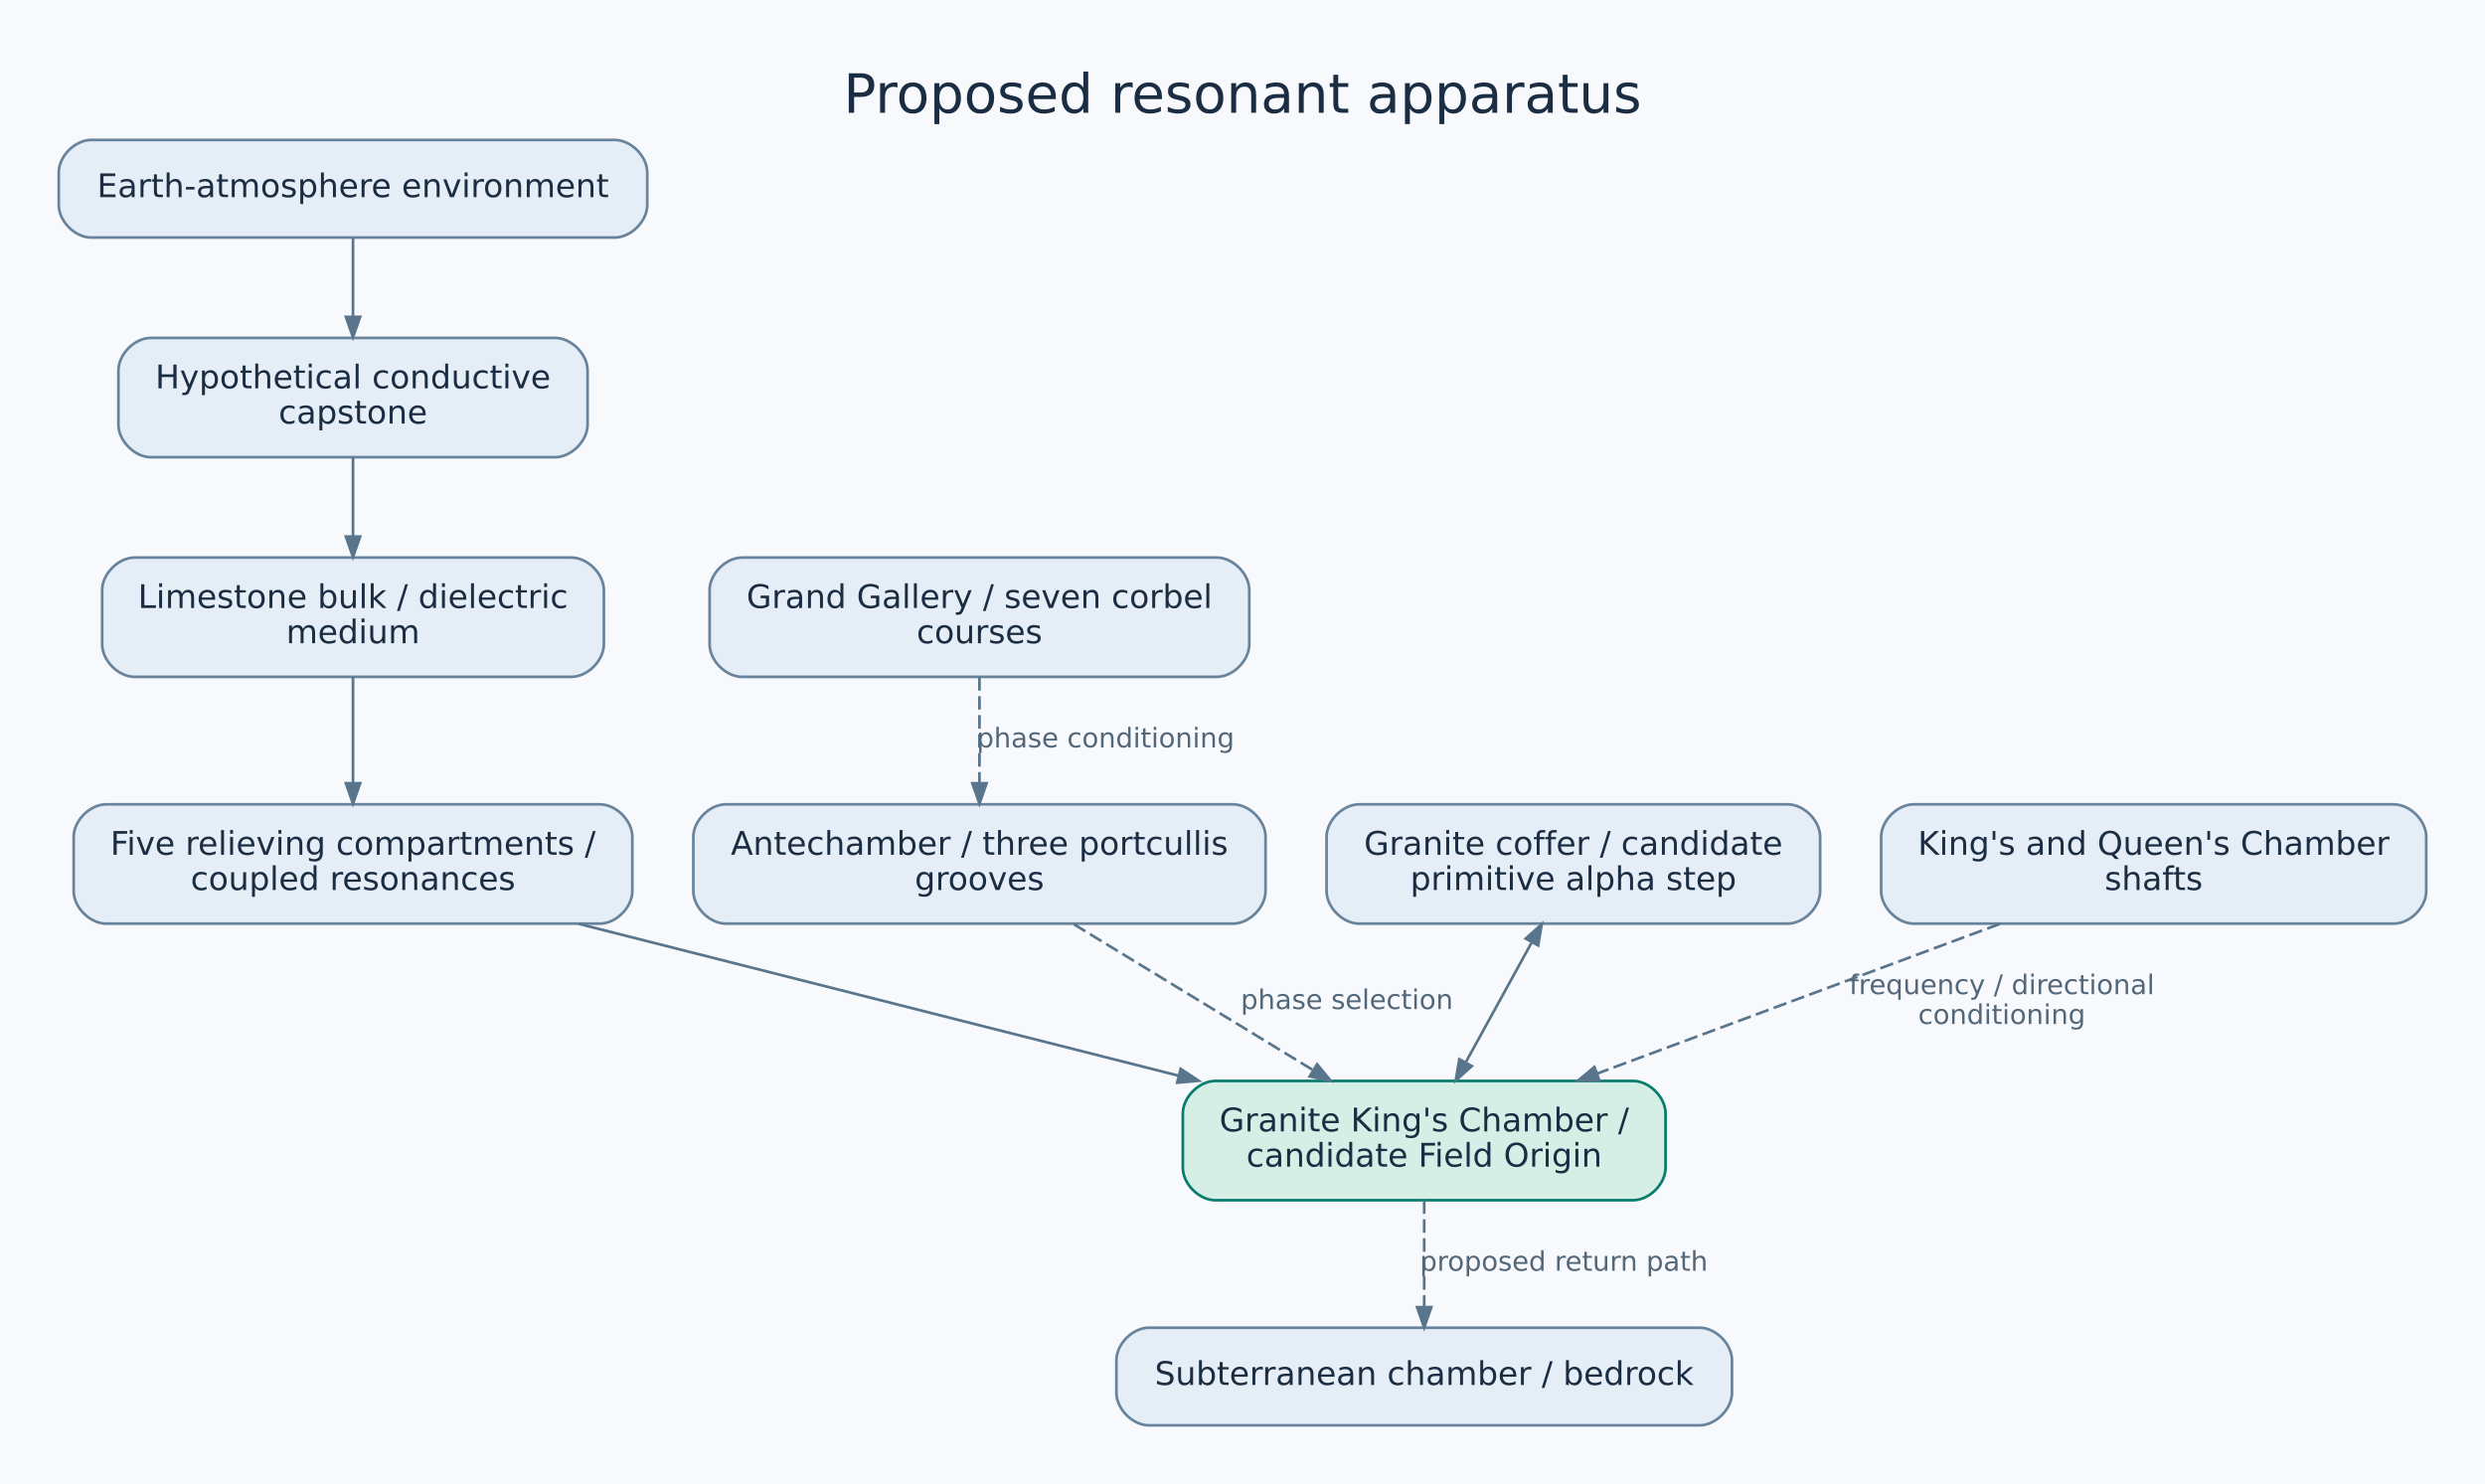
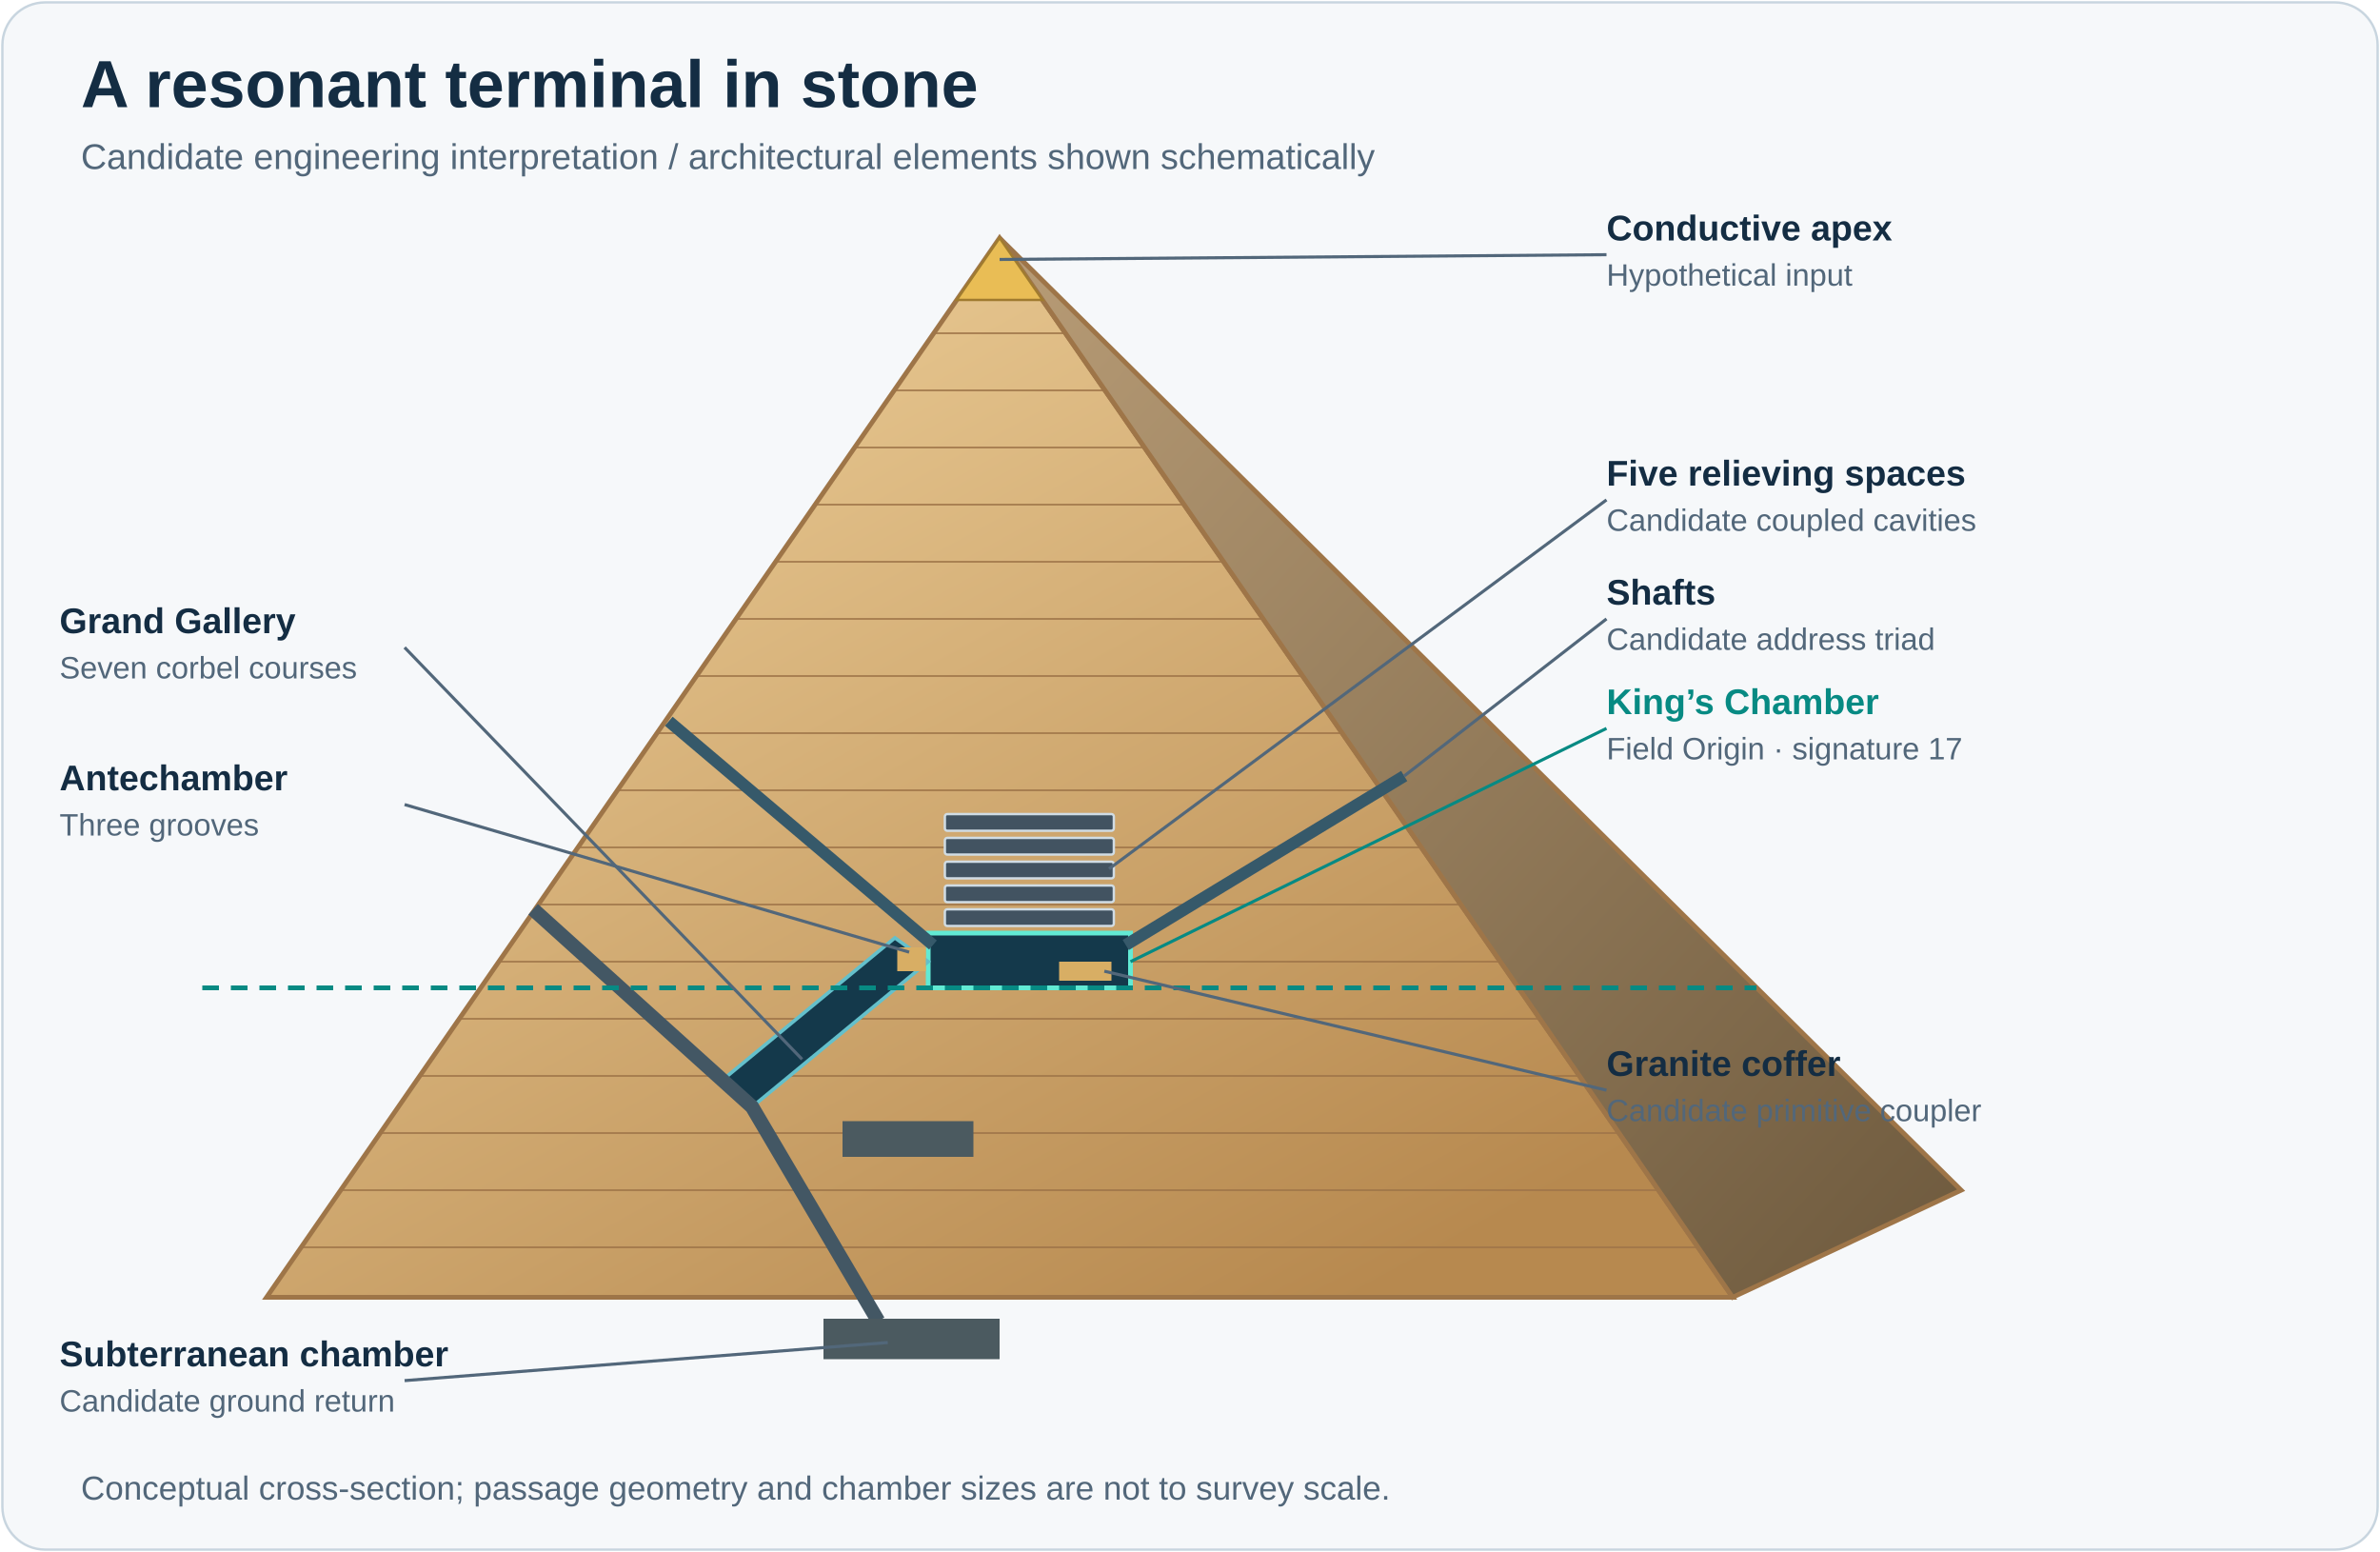
- <svg xmlns="http://www.w3.org/2000/svg" width="916pt" height="547pt" viewBox="0.00 0.00 916.20 547.20">
-   <g id="graph0" class="graph" transform="scale(1 1) rotate(0) translate(21.6 525.6)">
-     <polygon fill="#f7f9fc" stroke="transparent" points="-21.6,21.6 -21.6,-525.6 894.6,-525.6 894.6,21.6 -21.6,21.6" />
-     <text text-anchor="middle" x="436.5" y="-484" font-family="DejaVu Sans" font-size="20.00" fill="#1b2d42">Proposed resonant apparatus</text>
-     <g id="node1" class="node">
-       <path fill="#e5edf6" stroke="#68839c" d="M205,-474C205,-474 12,-474 12,-474 6,-474 0,-468 0,-462 0,-462 0,-450 0,-450 0,-444 6,-438 12,-438 12,-438 205,-438 205,-438 211,-438 217,-444 217,-450 217,-450 217,-462 217,-462 217,-468 211,-474 205,-474" />
-       <text text-anchor="middle" x="108.5" y="-452.9" font-family="DejaVu Sans" font-size="12.00" fill="#1b2d42">Earth-atmosphere environment</text>
-     </g>
-     <g id="node2" class="node">
-       <path fill="#e5edf6" stroke="#68839c" d="M183,-401C183,-401 34,-401 34,-401 28,-401 22,-395 22,-389 22,-389 22,-369 22,-369 22,-363 28,-357 34,-357 34,-357 183,-357 183,-357 189,-357 195,-363 195,-369 195,-369 195,-389 195,-389 195,-395 189,-401 183,-401" />
-       <text text-anchor="middle" x="108.5" y="-382.4" font-family="DejaVu Sans" font-size="12.00" fill="#1b2d42">Hypothetical conductive</text>
-       <text text-anchor="middle" x="108.5" y="-369.4" font-family="DejaVu Sans" font-size="12.00" fill="#1b2d42">capstone</text>
-     </g>
-     <g id="edge1" class="edge">
-       <path fill="none" stroke="#59758c" d="M108.5,-437.98C108.5,-429.39 108.5,-418.72 108.5,-408.89" />
-       <polygon fill="#59758c" stroke="#59758c" points="111.13,-408.74 108.5,-401.24 105.88,-408.74 111.13,-408.74" />
-     </g>
-     <g id="node3" class="node">
-       <path fill="#e5edf6" stroke="#68839c" d="M189,-320C189,-320 28,-320 28,-320 22,-320 16,-314 16,-308 16,-308 16,-288 16,-288 16,-282 22,-276 28,-276 28,-276 189,-276 189,-276 195,-276 201,-282 201,-288 201,-288 201,-308 201,-308 201,-314 195,-320 189,-320" />
-       <text text-anchor="middle" x="108.5" y="-301.4" font-family="DejaVu Sans" font-size="12.00" fill="#1b2d42">Limestone bulk / dielectric</text>
-       <text text-anchor="middle" x="108.5" y="-288.4" font-family="DejaVu Sans" font-size="12.00" fill="#1b2d42">medium</text>
-     </g>
-     <g id="edge2" class="edge">
-       <path fill="none" stroke="#59758c" d="M108.5,-356.83C108.5,-347.97 108.5,-337.54 108.5,-327.99" />
-       <polygon fill="#59758c" stroke="#59758c" points="111.13,-327.73 108.5,-320.23 105.88,-327.73 111.13,-327.73" />
-     </g>
-     <g id="node4" class="node">
-       <path fill="#e5edf6" stroke="#68839c" d="M199.5,-229C199.5,-229 17.5,-229 17.5,-229 11.5,-229 5.5,-223 5.5,-217 5.5,-217 5.5,-197 5.5,-197 5.5,-191 11.5,-185 17.5,-185 17.5,-185 199.5,-185 199.5,-185 205.5,-185 211.5,-191 211.5,-197 211.5,-197 211.5,-217 211.5,-217 211.5,-223 205.5,-229 199.5,-229" />
-       <text text-anchor="middle" x="108.5" y="-210.4" font-family="DejaVu Sans" font-size="12.00" fill="#1b2d42">Five relieving compartments /</text>
-       <text text-anchor="middle" x="108.5" y="-197.4" font-family="DejaVu Sans" font-size="12.00" fill="#1b2d42">coupled resonances</text>
-     </g>
-     <g id="edge3" class="edge">
-       <path fill="none" stroke="#59758c" d="M108.5,-275.91C108.5,-264.24 108.5,-249.58 108.5,-236.87" />
-       <polygon fill="#59758c" stroke="#59758c" points="111.13,-236.75 108.5,-229.25 105.88,-236.75 111.13,-236.75" />
-     </g>
-     <g id="node5" class="node">
-       <path fill="#d5eee6" stroke="#067d6c" d="M580.5,-127C580.5,-127 426.5,-127 426.5,-127 420.5,-127 414.5,-121 414.5,-115 414.5,-115 414.5,-95 414.5,-95 414.5,-89 420.5,-83 426.5,-83 426.5,-83 580.5,-83 580.5,-83 586.5,-83 592.5,-89 592.5,-95 592.5,-95 592.5,-115 592.5,-115 592.5,-121 586.5,-127 580.5,-127" />
-       <text text-anchor="middle" x="503.5" y="-108.4" font-family="DejaVu Sans" font-size="12.00" fill="#1b2d42">Granite King's Chamber /</text>
-       <text text-anchor="middle" x="503.5" y="-95.4" font-family="DejaVu Sans" font-size="12.00" fill="#1b2d42">candidate Field Origin</text>
-     </g>
-     <g id="edge4" class="edge">
-       <path fill="none" stroke="#59758c" d="M191.79,-184.91C256.52,-168.53 346.18,-145.83 412.74,-128.98" />
-       <polygon fill="#59758c" stroke="#59758c" points="413.7,-131.44 420.33,-127.06 412.41,-126.35 413.7,-131.44" />
-     </g>
-     <g id="node10" class="node">
-       <path fill="#e5edf6" stroke="#68839c" d="M605,-36C605,-36 402,-36 402,-36 396,-36 390,-30 390,-24 390,-24 390,-12 390,-12 390,-6 396,0 402,0 402,0 605,0 605,0 611,0 617,-6 617,-12 617,-12 617,-24 617,-24 617,-30 611,-36 605,-36" />
-       <text text-anchor="middle" x="503.5" y="-14.9" font-family="DejaVu Sans" font-size="12.00" fill="#1b2d42">Subterranean chamber / bedrock</text>
-     </g>
-     <g id="edge9" class="edge">
-       <path fill="none" stroke="#59758c" stroke-dasharray="5,2" d="M503.5,-82.99C503.5,-71.13 503.5,-56.25 503.5,-43.82" />
-       <polygon fill="#59758c" stroke="#59758c" points="506.13,-43.56 503.5,-36.06 500.88,-43.56 506.13,-43.56" />
-       <text text-anchor="middle" x="555" y="-57" font-family="DejaVu Sans" font-size="10.00" fill="#526779">proposed return path</text>
-     </g>
-     <g id="node6" class="node">
-       <path fill="#e5edf6" stroke="#68839c" d="M427,-320C427,-320 252,-320 252,-320 246,-320 240,-314 240,-308 240,-308 240,-288 240,-288 240,-282 246,-276 252,-276 252,-276 427,-276 427,-276 433,-276 439,-282 439,-288 439,-288 439,-308 439,-308 439,-314 433,-320 427,-320" />
-       <text text-anchor="middle" x="339.5" y="-301.4" font-family="DejaVu Sans" font-size="12.00" fill="#1b2d42">Grand Gallery / seven corbel</text>
-       <text text-anchor="middle" x="339.5" y="-288.4" font-family="DejaVu Sans" font-size="12.00" fill="#1b2d42">courses</text>
-     </g>
-     <g id="node7" class="node">
-       <path fill="#e5edf6" stroke="#68839c" d="M433,-229C433,-229 246,-229 246,-229 240,-229 234,-223 234,-217 234,-217 234,-197 234,-197 234,-191 240,-185 246,-185 246,-185 433,-185 433,-185 439,-185 445,-191 445,-197 445,-197 445,-217 445,-217 445,-223 439,-229 433,-229" />
-       <text text-anchor="middle" x="339.5" y="-210.4" font-family="DejaVu Sans" font-size="12.00" fill="#1b2d42">Antechamber / three portcullis</text>
-       <text text-anchor="middle" x="339.5" y="-197.4" font-family="DejaVu Sans" font-size="12.00" fill="#1b2d42">grooves</text>
-     </g>
-     <g id="edge5" class="edge">
-       <path fill="none" stroke="#59758c" stroke-dasharray="5,2" d="M339.5,-275.91C339.5,-264.24 339.5,-249.58 339.5,-236.87" />
-       <polygon fill="#59758c" stroke="#59758c" points="342.13,-236.75 339.5,-229.25 336.88,-236.75 342.13,-236.75" />
-       <text text-anchor="middle" x="386" y="-250" font-family="DejaVu Sans" font-size="10.00" fill="#526779">phase conditioning</text>
-     </g>
-     <g id="edge6" class="edge">
-       <path fill="none" stroke="#59758c" stroke-dasharray="5,2" d="M374.28,-184.79C400.02,-169.1 435.19,-147.65 462.33,-131.1" />
-       <polygon fill="#59758c" stroke="#59758c" points="464.01,-133.15 469.05,-127.01 461.28,-128.67 464.01,-133.15" />
-       <text text-anchor="middle" x="475" y="-153.5" font-family="DejaVu Sans" font-size="10.00" fill="#526779">phase selection</text>
-     </g>
-     <g id="node8" class="node">
-       <path fill="#e5edf6" stroke="#68839c" d="M637.5,-229C637.5,-229 479.5,-229 479.5,-229 473.5,-229 467.5,-223 467.5,-217 467.5,-217 467.5,-197 467.5,-197 467.5,-191 473.5,-185 479.5,-185 479.5,-185 637.5,-185 637.5,-185 643.5,-185 649.5,-191 649.5,-197 649.5,-197 649.5,-217 649.5,-217 649.5,-223 643.5,-229 637.5,-229" />
-       <text text-anchor="middle" x="558.5" y="-210.4" font-family="DejaVu Sans" font-size="12.00" fill="#1b2d42">Granite coffer / candidate</text>
-       <text text-anchor="middle" x="558.5" y="-197.4" font-family="DejaVu Sans" font-size="12.00" fill="#1b2d42">primitive alpha step</text>
-     </g>
-     <g id="edge7" class="edge">
-       <path fill="none" stroke="#59758c" d="M543.18,-178.14C535.62,-164.4 526.53,-147.87 518.95,-134.1" />
-       <polygon fill="#59758c" stroke="#59758c" points="540.92,-179.49 546.84,-184.79 545.52,-176.96 540.92,-179.49" />
-       <polygon fill="#59758c" stroke="#59758c" points="521.06,-132.48 515.15,-127.18 516.46,-135.01 521.06,-132.48" />
-     </g>
-     <g id="node9" class="node">
-       <path fill="#e5edf6" stroke="#68839c" d="M861,-229C861,-229 684,-229 684,-229 678,-229 672,-223 672,-217 672,-217 672,-197 672,-197 672,-191 678,-185 684,-185 684,-185 861,-185 861,-185 867,-185 873,-191 873,-197 873,-197 873,-217 873,-217 873,-223 867,-229 861,-229" />
-       <text text-anchor="middle" x="772.5" y="-210.4" font-family="DejaVu Sans" font-size="12.00" fill="#1b2d42">King's and Queen's Chamber</text>
-       <text text-anchor="middle" x="772.5" y="-197.4" font-family="DejaVu Sans" font-size="12.00" fill="#1b2d42">shafts</text>
-     </g>
-     <g id="edge8" class="edge">
-       <path fill="none" stroke="#59758c" stroke-dasharray="5,2" d="M715.78,-184.91C672.32,-168.76 612.36,-146.47 567.25,-129.7" />
-       <polygon fill="#59758c" stroke="#59758c" points="568.09,-127.21 560.14,-127.06 566.26,-132.13 568.09,-127.21" />
-       <text text-anchor="middle" x="716.5" y="-159" font-family="DejaVu Sans" font-size="10.00" fill="#526779">frequency / directional</text>
-       <text text-anchor="middle" x="716.5" y="-148" font-family="DejaVu Sans" font-size="10.00" fill="#526779">conditioning</text>
-     </g>
+ <svg xmlns="http://www.w3.org/2000/svg" width="1000" height="652" viewBox="0 0 1000 652" role="img">
+   <defs>
+     <linearGradient id="stone" x2="0.75" y2="1">
+       <stop stop-color="#f3d6a0" />
+       <stop offset="1" stop-color="#b7894f" />
+     </linearGradient>
+     <linearGradient id="shade" x2="1" y2="1">
+       <stop stop-color="#b89c76" />
+       <stop offset="1" stop-color="#6d593d" />
+     </linearGradient>
+     <linearGradient id="dark" x2="1" y2="1">
+       <stop stop-color="#0a192b" />
+       <stop offset="1" stop-color="#1a3e50" />
+     </linearGradient>
+   </defs>
+   <rect x="1" y="1" width="998" height="650" rx="18" fill="#f6f8fa" stroke="#c8d5df" />
+   <g font-family="Arial, Helvetica, sans-serif" fill="#142d43">
+     <text x="34" y="45" font-size="28" fill="#142d43" font-weight="700" text-anchor="start">A resonant terminal in stone</text>
+     <text x="34" y="71" font-size="15" fill="#52677a" font-weight="400" text-anchor="start">Candidate engineering interpretation  /  architectural elements shown schematically</text>
+     <path d="M420 100 L112 545 L728 545 Z" fill="url(#stone)" stroke="#9e7548" stroke-width="2" />
+     <path d="M420 100 L728 545 L824 500 Z" fill="url(#shade)" stroke="#9e7548" stroke-width="2" />
+     <path d="M392.315 140 L447.685 140" fill="none" stroke="#9e7548" stroke-width="0.65" />
+     <path d="M375.703 164 L464.297 164" fill="none" stroke="#9e7548" stroke-width="0.65" />
+     <path d="M359.092 188 L480.908 188" fill="none" stroke="#9e7548" stroke-width="0.65" />
+     <path d="M342.481 212 L497.519 212" fill="none" stroke="#9e7548" stroke-width="0.65" />
+     <path d="M325.87 236 L514.13 236" fill="none" stroke="#9e7548" stroke-width="0.65" />
+     <path d="M309.258 260 L530.742 260" fill="none" stroke="#9e7548" stroke-width="0.65" />
+     <path d="M292.647 284 L547.353 284" fill="none" stroke="#9e7548" stroke-width="0.65" />
+     <path d="M276.036 308 L563.964 308" fill="none" stroke="#9e7548" stroke-width="0.65" />
+     <path d="M259.425 332 L580.575 332" fill="none" stroke="#9e7548" stroke-width="0.65" />
+     <path d="M242.813 356 L597.187 356" fill="none" stroke="#9e7548" stroke-width="0.65" />
+     <path d="M226.202 380 L613.798 380" fill="none" stroke="#9e7548" stroke-width="0.65" />
+     <path d="M209.591 404 L630.409 404" fill="none" stroke="#9e7548" stroke-width="0.65" />
+     <path d="M192.98 428 L647.02 428" fill="none" stroke="#9e7548" stroke-width="0.65" />
+     <path d="M176.369 452 L663.631 452" fill="none" stroke="#9e7548" stroke-width="0.65" />
+     <path d="M159.757 476 L680.243 476" fill="none" stroke="#9e7548" stroke-width="0.65" />
+     <path d="M143.146 500 L696.854 500" fill="none" stroke="#9e7548" stroke-width="0.65" />
+     <path d="M126.535 524 L713.465 524" fill="none" stroke="#9e7548" stroke-width="0.65" />
+     <path d="M420 100 l-18 26 h36 Z" fill="#e9bd55" stroke="#a07b2f" />
+     <rect x="390" y="392" width="85" height="23" fill="#14394b" stroke="#62ead4" stroke-width="2" />
+     <rect x="397" y="382" width="71" height="7" rx="1" fill="#425361" stroke="#d0dce4" />
+     <rect x="397" y="372" width="71" height="7" rx="1" fill="#425361" stroke="#d0dce4" />
+     <rect x="397" y="362" width="71" height="7" rx="1" fill="#425361" stroke="#d0dce4" />
+     <rect x="397" y="352" width="71" height="7" rx="1" fill="#425361" stroke="#d0dce4" />
+     <rect x="397" y="342" width="71" height="7" rx="1" fill="#425361" stroke="#d0dce4" />
+     <path d="M390 404 L316 465 L302 455 L376 394 Z" fill="#14394b" stroke="#64c0cb" stroke-width="1.5" />
+     <rect x="377" y="398" width="12" height="10" fill="#d8ae64" />
+     <rect x="445" y="404" width="22" height="8" fill="#d8ae64" />
+     <path d="M392 397 L281 303 M473 397 L590 326" stroke="#36596a" stroke-width="5" />
+     <rect x="354" y="471" width="55" height="15" fill="#4b5a60" />
+     <path d="M224 382 L316 465 L369 555" stroke="#435764" stroke-width="6" fill="none" />
+     <rect x="346" y="554" width="74" height="17" fill="#4b5a60" />
+     <path d="M85 415 L738 415" fill="none" stroke="#078a83" stroke-width="2" stroke-dasharray="7 5" />
+     <path d="M420 109 L675 107" fill="none" stroke="#52677a" stroke-width="1.3" />
+     <text x="675" y="101" font-size="15" fill="#142d43" font-weight="700" text-anchor="start">Conductive apex</text>
+     <text x="675" y="120" font-size="13" fill="#52677a" font-weight="400" text-anchor="start">Hypothetical input</text>
+     <path d="M466 365 L675 210" fill="none" stroke="#52677a" stroke-width="1.3" />
+     <text x="675" y="204" font-size="15" fill="#142d43" font-weight="700" text-anchor="start">Five relieving spaces</text>
+     <text x="675" y="223" font-size="13" fill="#52677a" font-weight="400" text-anchor="start">Candidate coupled cavities</text>
+     <path d="M475 404 L675 306" fill="none" stroke="#078a83" stroke-width="1.3" />
+     <text x="675" y="300" font-size="15" fill="#078a83" font-weight="700" text-anchor="start">King’s Chamber</text>
+     <text x="675" y="319" font-size="13" fill="#52677a" font-weight="400" text-anchor="start">Field Origin · signature 17</text>
+     <path d="M464 408 L675 458" fill="none" stroke="#52677a" stroke-width="1.3" />
+     <text x="675" y="452" font-size="15" fill="#142d43" font-weight="700" text-anchor="start">Granite coffer</text>
+     <text x="675" y="471" font-size="13" fill="#52677a" font-weight="400" text-anchor="start">Candidate primitive coupler</text>
+     <path d="M590 326 L675 260" fill="none" stroke="#52677a" stroke-width="1.3" />
+     <text x="675" y="254" font-size="15" fill="#142d43" font-weight="700" text-anchor="start">Shafts</text>
+     <text x="675" y="273" font-size="13" fill="#52677a" font-weight="400" text-anchor="start">Candidate address triad</text>
+     <path d="M337 445 L170 272" fill="none" stroke="#52677a" stroke-width="1.3" />
+     <text x="25" y="266" font-size="15" fill="#142d43" font-weight="700" text-anchor="start">Grand Gallery</text>
+     <text x="25" y="285" font-size="13" fill="#52677a" font-weight="400" text-anchor="start">Seven corbel courses</text>
+     <path d="M382 400 L170 338" fill="none" stroke="#52677a" stroke-width="1.3" />
+     <text x="25" y="332" font-size="15" fill="#142d43" font-weight="700" text-anchor="start">Antechamber</text>
+     <text x="25" y="351" font-size="13" fill="#52677a" font-weight="400" text-anchor="start">Three grooves</text>
+     <path d="M373 564 L170 580" fill="none" stroke="#52677a" stroke-width="1.3" />
+     <text x="25" y="574" font-size="15" fill="#142d43" font-weight="700" text-anchor="start">Subterranean chamber</text>
+     <text x="25" y="593" font-size="13" fill="#52677a" font-weight="400" text-anchor="start">Candidate ground return</text>
+     <text x="34" y="630" font-size="14" fill="#52677a" font-weight="400" text-anchor="start">Conceptual cross-section; passage geometry and chamber sizes are not to survey scale.</text>
  </g>
</svg>
